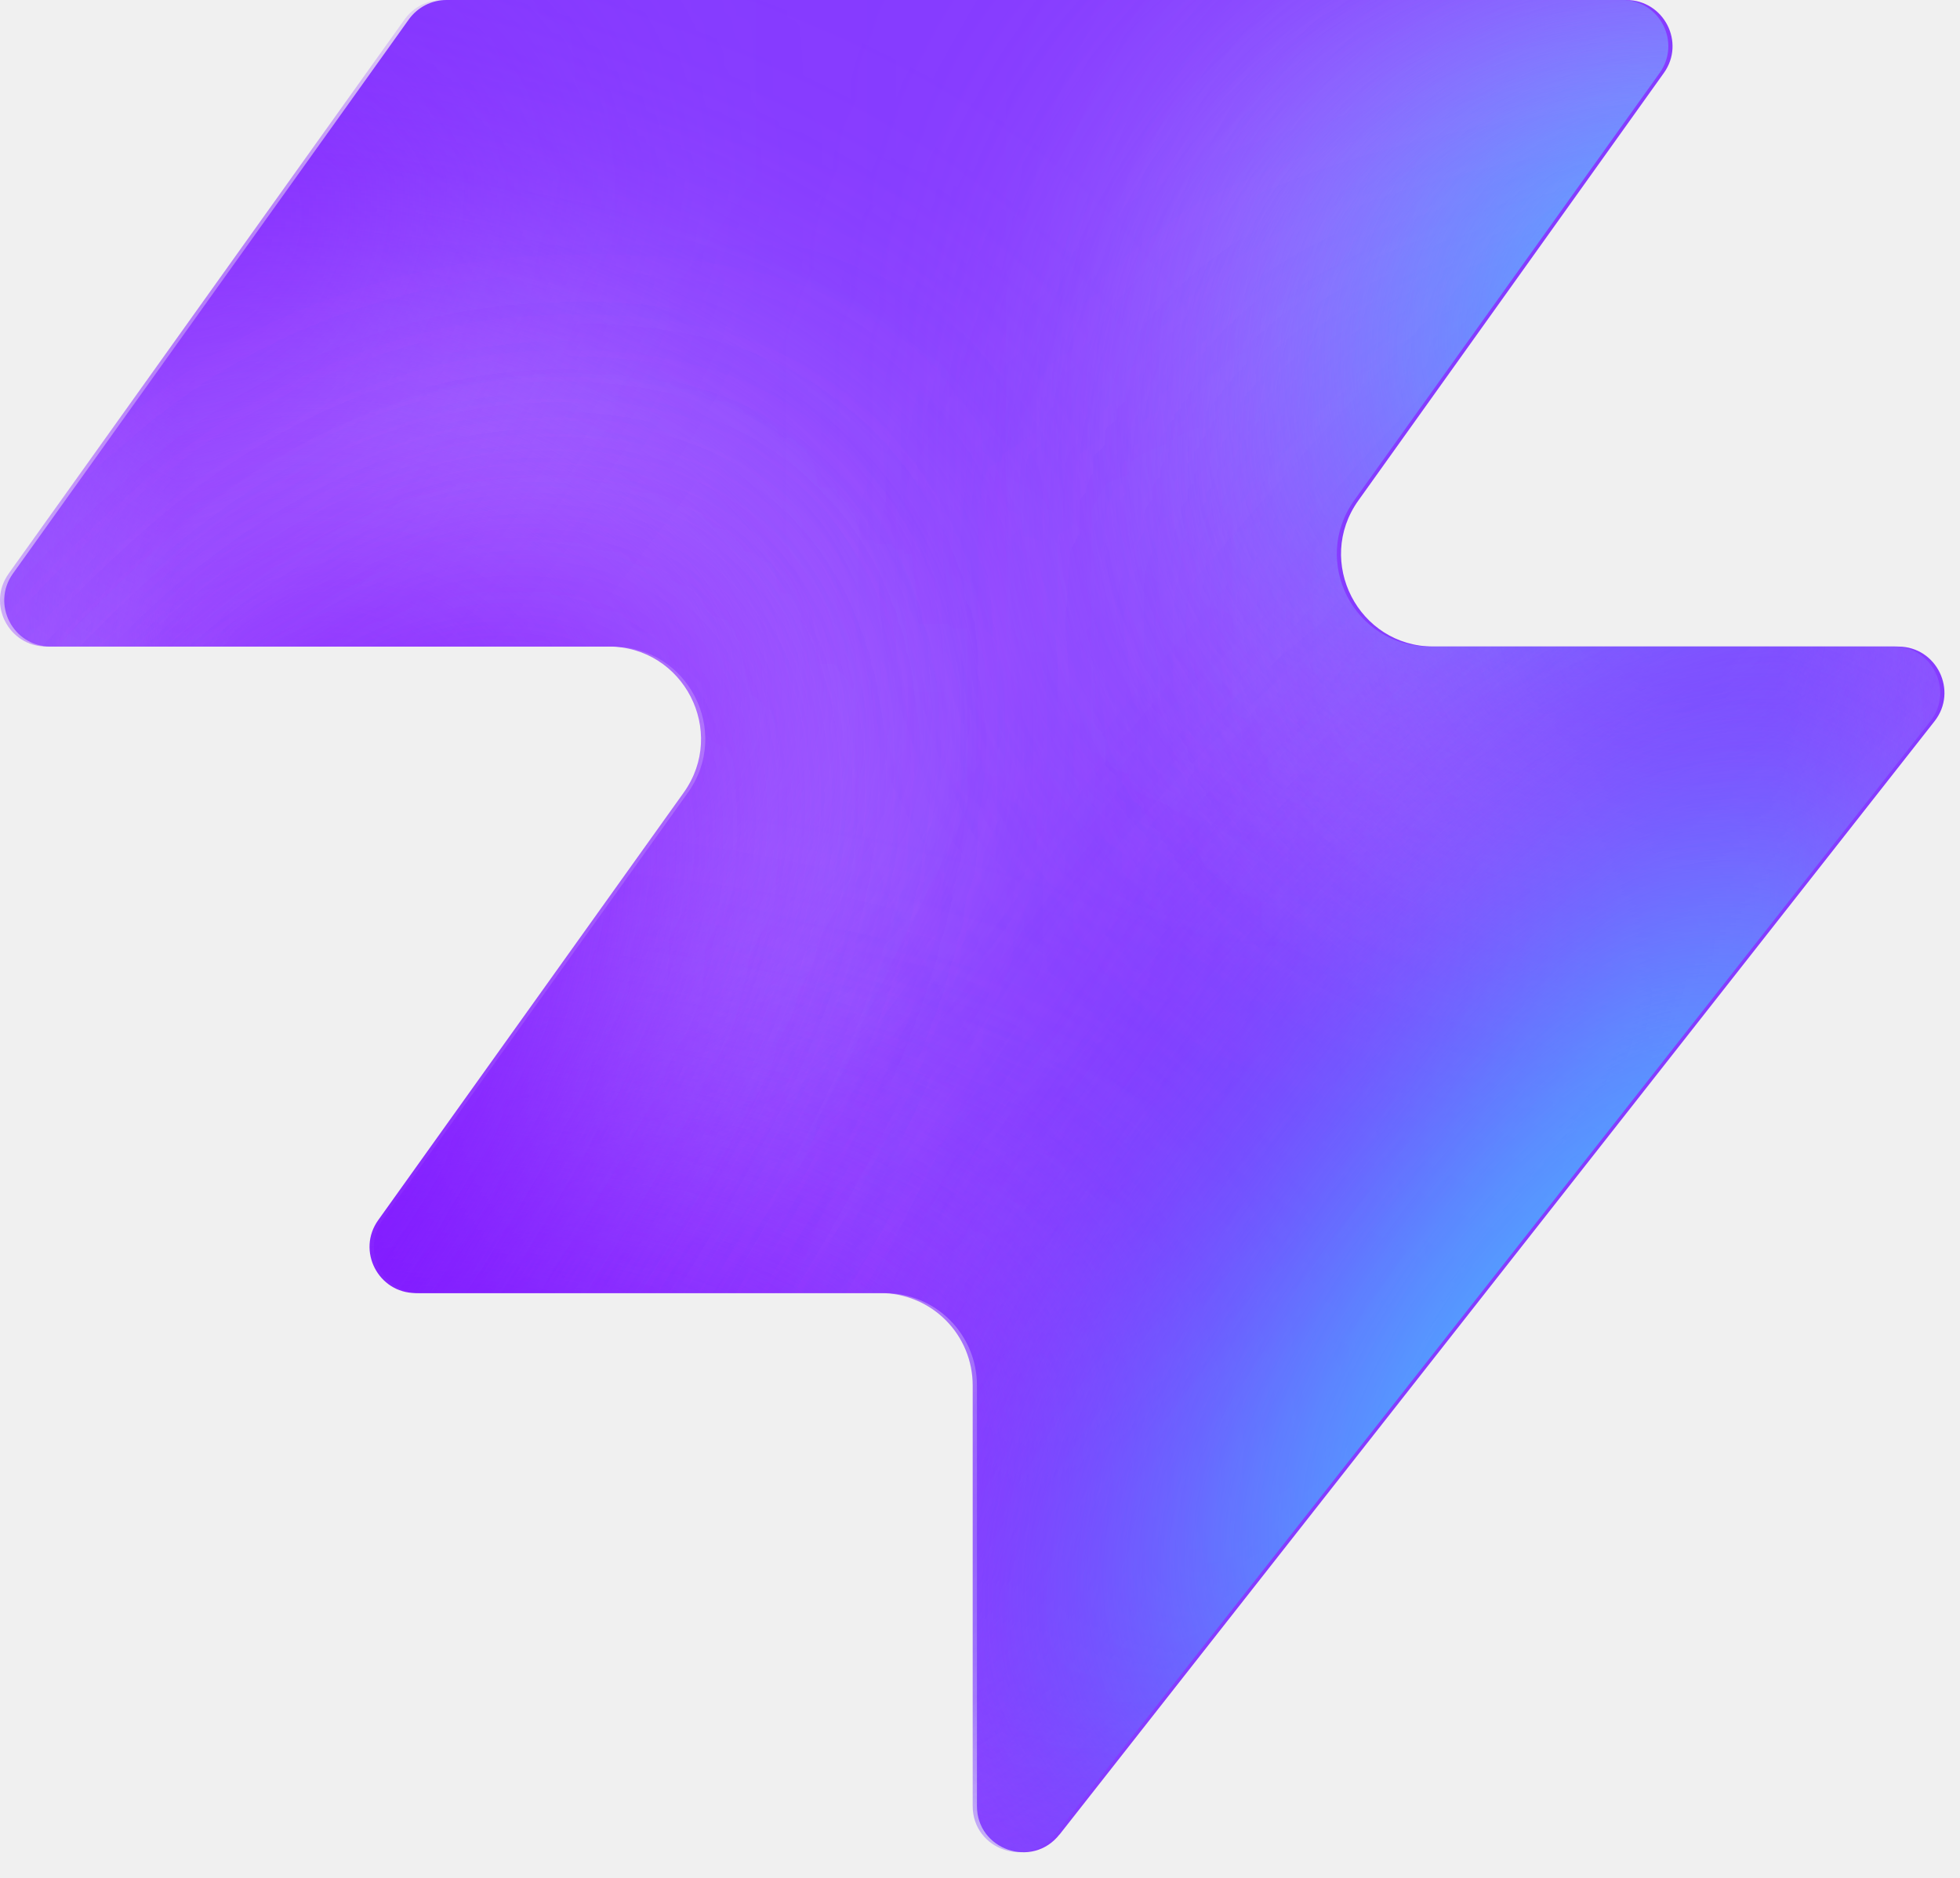
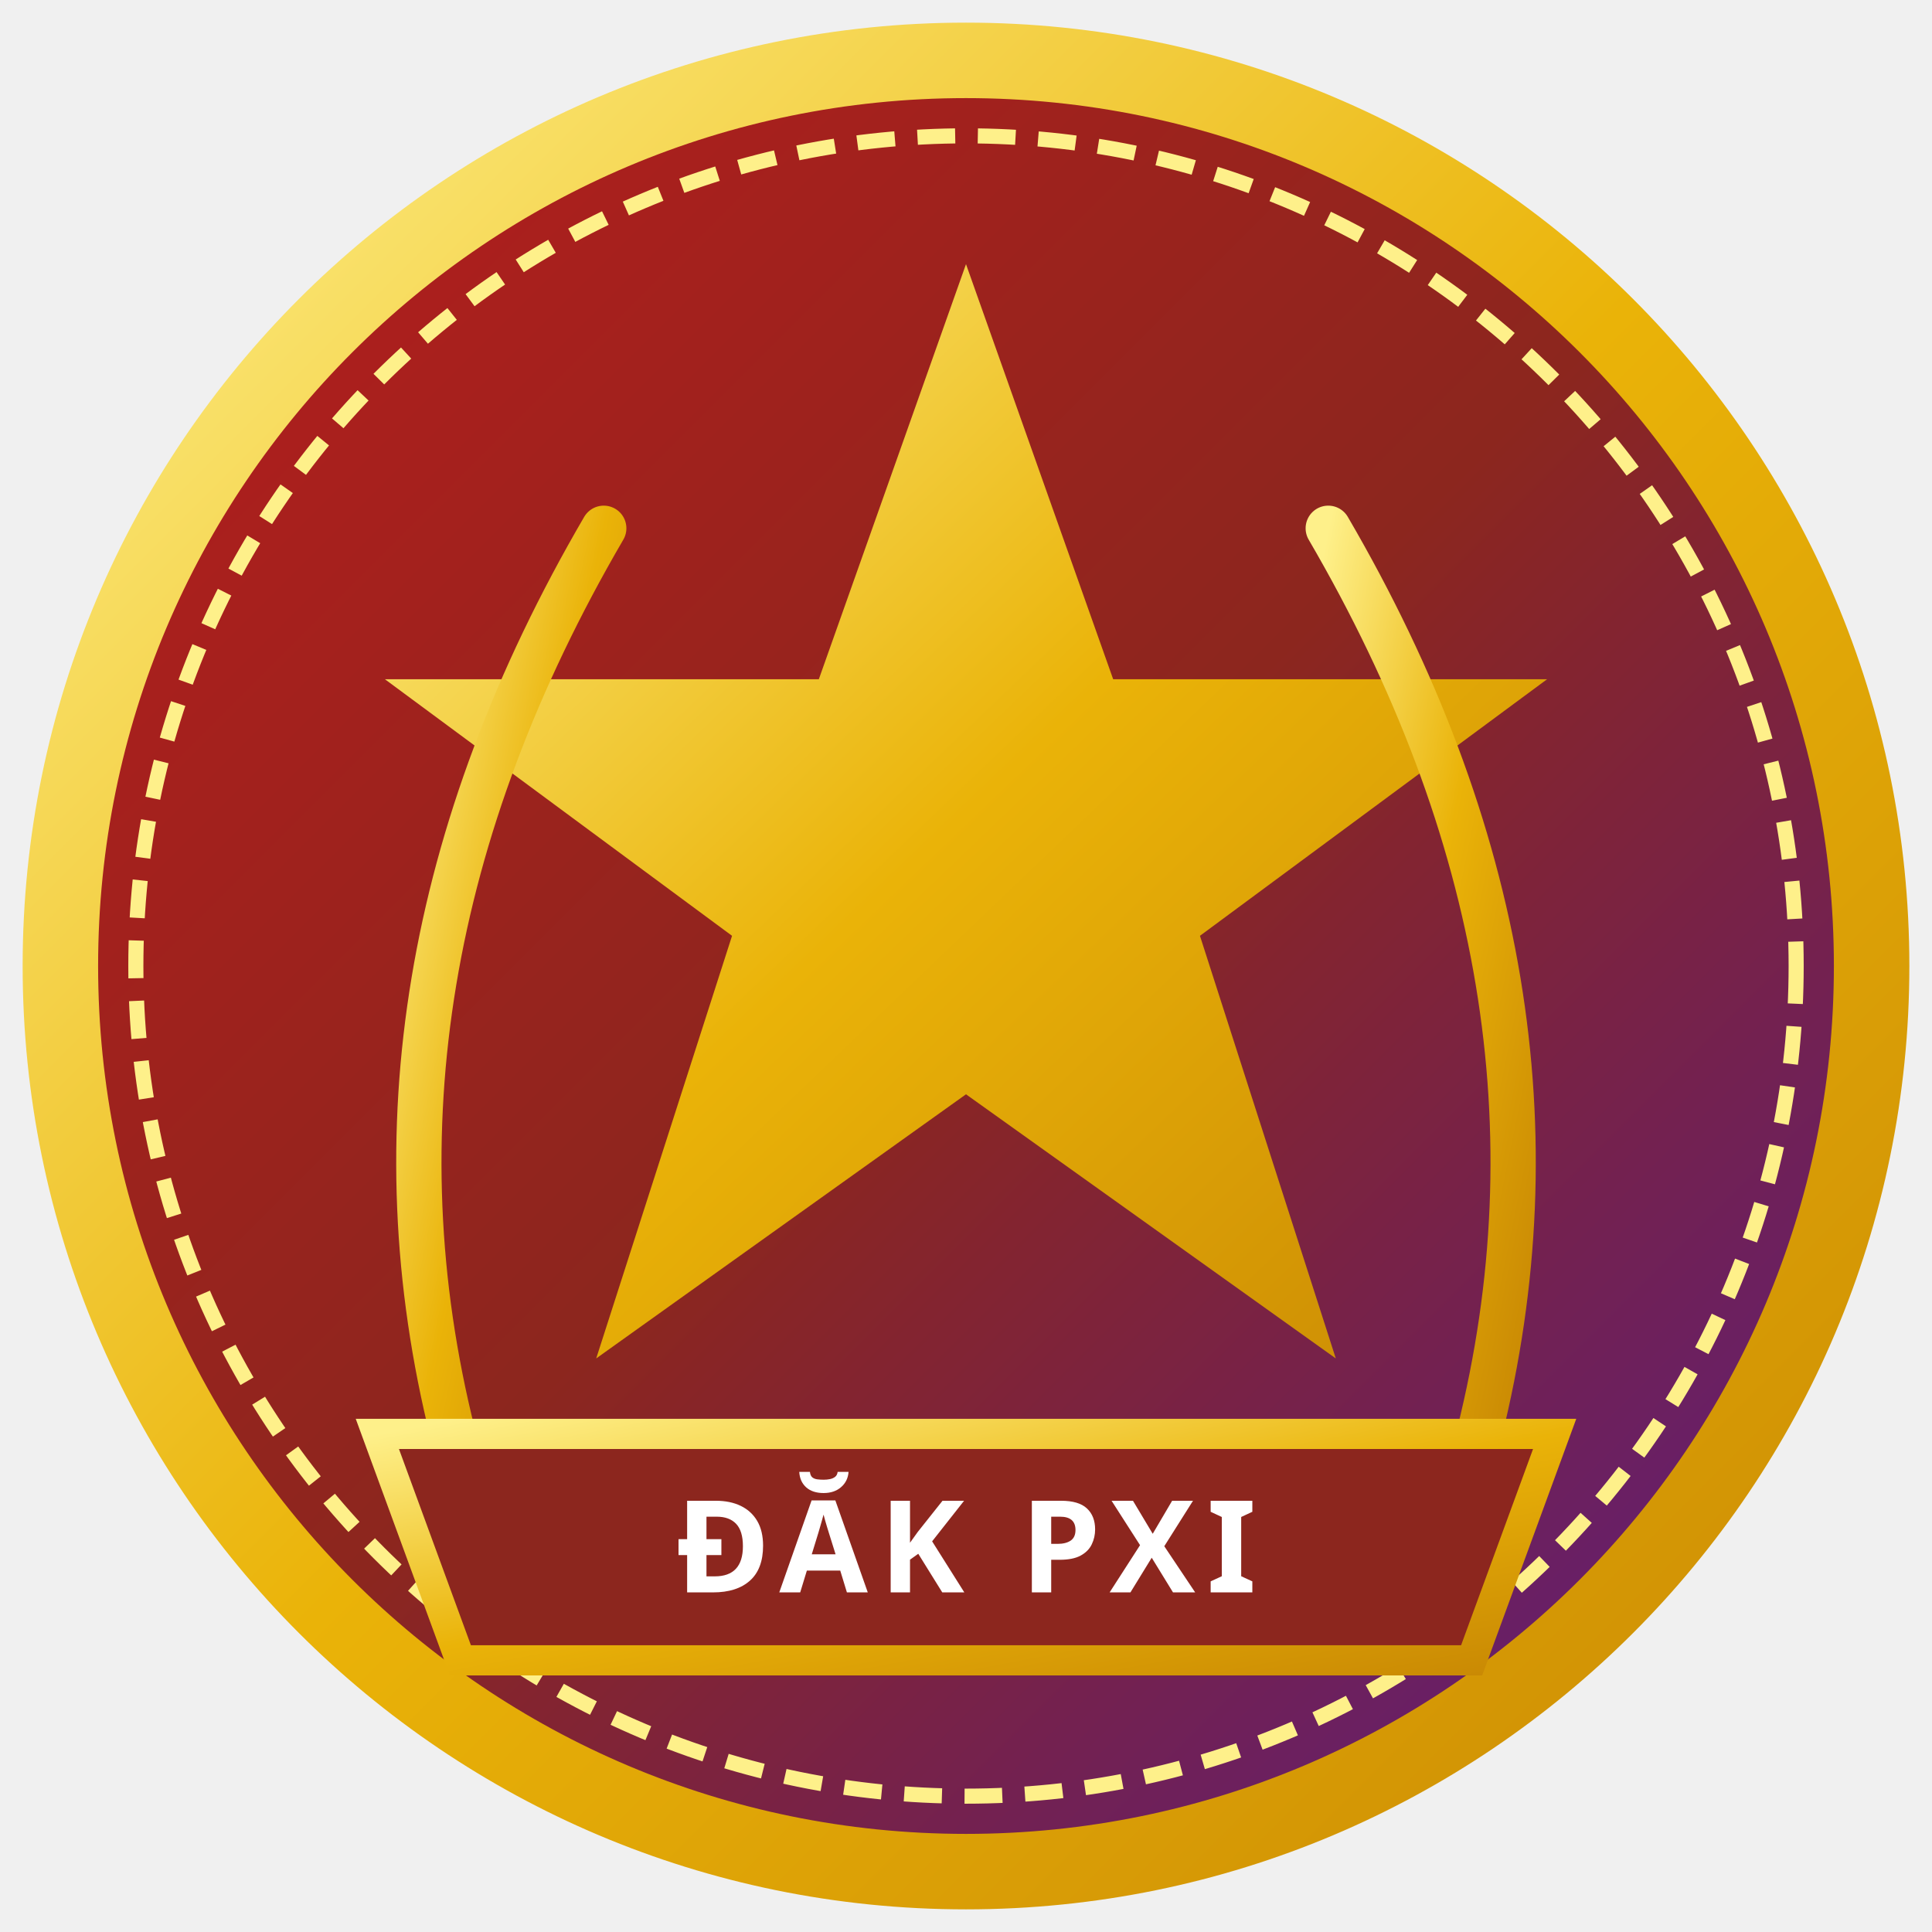
- <svg xmlns="http://www.w3.org/2000/svg" width="48" height="46" fill="none" viewBox="0 0 48 46">
-   <path fill="#863bff" d="M25.946 44.938c-.664.845-2.021.375-2.021-.698V33.937a2.26 2.26 0 0 0-2.262-2.262H10.287c-.92 0-1.456-1.04-.92-1.788l7.48-10.471c1.07-1.497 0-3.578-1.842-3.578H1.237c-.92 0-1.456-1.04-.92-1.788L10.013.474c.214-.297.556-.474.92-.474h28.894c.92 0 1.456 1.04.92 1.788l-7.48 10.471c-1.07 1.498 0 3.579 1.842 3.579h11.377c.943 0 1.473 1.088.89 1.83L25.947 44.94z" style="fill:#863bff;fill:color(display-p3 .525 .23 1);fill-opacity:1" />
-   <mask id="a" width="48" height="46" x="0" y="0" maskUnits="userSpaceOnUse" style="mask-type:alpha">
-     <path fill="#000" d="M25.842 44.938c-.664.844-2.021.375-2.021-.698V33.937a2.26 2.26 0 0 0-2.262-2.262H10.183c-.92 0-1.456-1.04-.92-1.788l7.48-10.471c1.07-1.498 0-3.579-1.842-3.579H1.133c-.92 0-1.456-1.04-.92-1.787L9.91.473c.214-.297.556-.474.92-.474h28.894c.92 0 1.456 1.04.92 1.788l-7.48 10.471c-1.07 1.498 0 3.578 1.842 3.578h11.377c.943 0 1.473 1.088.89 1.832L25.843 44.94z" style="fill:#000;fill-opacity:1" />
-   </mask>
-   <g mask="url(#a)">
-     <g filter="url(#b)">
-       <ellipse cx="5.508" cy="14.704" fill="#ede6ff" rx="5.508" ry="14.704" style="fill:#ede6ff;fill:color(display-p3 .927 .903 1);fill-opacity:1" transform="matrix(.00324 1 1 -.00324 -4.47 31.516)" />
-     </g>
-     <g filter="url(#c)">
-       <ellipse cx="10.399" cy="29.851" fill="#ede6ff" rx="10.399" ry="29.851" style="fill:#ede6ff;fill:color(display-p3 .927 .903 1);fill-opacity:1" transform="matrix(.00324 1 1 -.00324 -39.328 7.883)" />
-     </g>
-     <g filter="url(#d)">
-       <ellipse cx="5.508" cy="30.487" fill="#7e14ff" rx="5.508" ry="30.487" style="fill:#7e14ff;fill:color(display-p3 .492 .077 1);fill-opacity:1" transform="rotate(89.814 -25.913 -14.639)scale(1 -1)" />
-     </g>
-     <g filter="url(#e)">
-       <ellipse cx="5.508" cy="30.599" fill="#7e14ff" rx="5.508" ry="30.599" style="fill:#7e14ff;fill:color(display-p3 .492 .077 1);fill-opacity:1" transform="rotate(89.814 -32.644 -3.334)scale(1 -1)" />
-     </g>
-     <g filter="url(#f)">
-       <ellipse cx="5.508" cy="30.599" fill="#7e14ff" rx="5.508" ry="30.599" style="fill:#7e14ff;fill:color(display-p3 .492 .077 1);fill-opacity:1" transform="matrix(.00324 1 1 -.00324 -34.34 30.47)" />
-     </g>
-     <g filter="url(#g)">
-       <ellipse cx="14.072" cy="22.078" fill="#ede6ff" rx="14.072" ry="22.078" style="fill:#ede6ff;fill:color(display-p3 .927 .903 1);fill-opacity:1" transform="rotate(93.35 24.506 48.493)scale(-1 1)" />
-     </g>
-     <g filter="url(#h)">
-       <ellipse cx="3.47" cy="21.501" fill="#7e14ff" rx="3.47" ry="21.501" style="fill:#7e14ff;fill:color(display-p3 .492 .077 1);fill-opacity:1" transform="rotate(89.009 28.708 47.59)scale(-1 1)" />
-     </g>
-     <g filter="url(#i)">
-       <ellipse cx="3.47" cy="21.501" fill="#7e14ff" rx="3.47" ry="21.501" style="fill:#7e14ff;fill:color(display-p3 .492 .077 1);fill-opacity:1" transform="rotate(89.009 28.708 47.59)scale(-1 1)" />
-     </g>
-     <g filter="url(#j)">
-       <ellipse cx=".387" cy="8.972" fill="#7e14ff" rx="4.407" ry="29.108" style="fill:#7e14ff;fill:color(display-p3 .492 .077 1);fill-opacity:1" transform="rotate(39.51 .387 8.972)" />
-     </g>
-     <g filter="url(#k)">
-       <ellipse cx="47.523" cy="-6.092" fill="#7e14ff" rx="4.407" ry="29.108" style="fill:#7e14ff;fill:color(display-p3 .492 .077 1);fill-opacity:1" transform="rotate(37.892 47.523 -6.092)" />
-     </g>
-     <g filter="url(#l)">
-       <ellipse cx="41.412" cy="6.333" fill="#47bfff" rx="5.971" ry="9.665" style="fill:#47bfff;fill:color(display-p3 .28 .748 1);fill-opacity:1" transform="rotate(37.892 41.412 6.333)" />
-     </g>
-     <g filter="url(#m)">
-       <ellipse cx="-1.879" cy="38.332" fill="#7e14ff" rx="4.407" ry="29.108" style="fill:#7e14ff;fill:color(display-p3 .492 .077 1);fill-opacity:1" transform="rotate(37.892 -1.88 38.332)" />
-     </g>
-     <g filter="url(#n)">
-       <ellipse cx="-1.879" cy="38.332" fill="#7e14ff" rx="4.407" ry="29.108" style="fill:#7e14ff;fill:color(display-p3 .492 .077 1);fill-opacity:1" transform="rotate(37.892 -1.88 38.332)" />
-     </g>
-     <g filter="url(#o)">
-       <ellipse cx="35.651" cy="29.907" fill="#7e14ff" rx="4.407" ry="29.108" style="fill:#7e14ff;fill:color(display-p3 .492 .077 1);fill-opacity:1" transform="rotate(37.892 35.651 29.907)" />
-     </g>
-     <g filter="url(#p)">
-       <ellipse cx="38.418" cy="32.4" fill="#47bfff" rx="5.971" ry="15.297" style="fill:#47bfff;fill:color(display-p3 .28 .748 1);fill-opacity:1" transform="rotate(37.892 38.418 32.4)" />
-     </g>
-   </g>
+ <svg xmlns="http://www.w3.org/2000/svg" viewBox="0 0 512 512" width="512" height="512">
  <defs>
-     <filter id="b" width="60.045" height="41.654" x="-19.77" y="16.149" color-interpolation-filters="sRGB" filterUnits="userSpaceOnUse">
-       <feFlood flood-opacity="0" result="BackgroundImageFix" />
-       <feBlend in="SourceGraphic" in2="BackgroundImageFix" result="shape" />
-       <feGaussianBlur result="effect1_foregroundBlur_2002_17158" stdDeviation="7.659" />
-     </filter>
-     <filter id="c" width="90.34" height="51.437" x="-54.613" y="-7.533" color-interpolation-filters="sRGB" filterUnits="userSpaceOnUse">
-       <feFlood flood-opacity="0" result="BackgroundImageFix" />
-       <feBlend in="SourceGraphic" in2="BackgroundImageFix" result="shape" />
-       <feGaussianBlur result="effect1_foregroundBlur_2002_17158" stdDeviation="7.659" />
-     </filter>
-     <filter id="d" width="79.355" height="29.4" x="-49.64" y="2.03" color-interpolation-filters="sRGB" filterUnits="userSpaceOnUse">
-       <feFlood flood-opacity="0" result="BackgroundImageFix" />
-       <feBlend in="SourceGraphic" in2="BackgroundImageFix" result="shape" />
-       <feGaussianBlur result="effect1_foregroundBlur_2002_17158" stdDeviation="4.596" />
-     </filter>
-     <filter id="e" width="79.579" height="29.4" x="-45.045" y="20.029" color-interpolation-filters="sRGB" filterUnits="userSpaceOnUse">
-       <feFlood flood-opacity="0" result="BackgroundImageFix" />
-       <feBlend in="SourceGraphic" in2="BackgroundImageFix" result="shape" />
-       <feGaussianBlur result="effect1_foregroundBlur_2002_17158" stdDeviation="4.596" />
-     </filter>
-     <filter id="f" width="79.579" height="29.4" x="-43.513" y="21.178" color-interpolation-filters="sRGB" filterUnits="userSpaceOnUse">
-       <feFlood flood-opacity="0" result="BackgroundImageFix" />
-       <feBlend in="SourceGraphic" in2="BackgroundImageFix" result="shape" />
-       <feGaussianBlur result="effect1_foregroundBlur_2002_17158" stdDeviation="4.596" />
-     </filter>
-     <filter id="g" width="74.749" height="58.852" x="15.756" y="-17.901" color-interpolation-filters="sRGB" filterUnits="userSpaceOnUse">
-       <feFlood flood-opacity="0" result="BackgroundImageFix" />
-       <feBlend in="SourceGraphic" in2="BackgroundImageFix" result="shape" />
-       <feGaussianBlur result="effect1_foregroundBlur_2002_17158" stdDeviation="7.659" />
-     </filter>
-     <filter id="h" width="61.377" height="25.362" x="23.548" y="2.284" color-interpolation-filters="sRGB" filterUnits="userSpaceOnUse">
-       <feFlood flood-opacity="0" result="BackgroundImageFix" />
-       <feBlend in="SourceGraphic" in2="BackgroundImageFix" result="shape" />
-       <feGaussianBlur result="effect1_foregroundBlur_2002_17158" stdDeviation="4.596" />
-     </filter>
-     <filter id="i" width="61.377" height="25.362" x="23.548" y="2.284" color-interpolation-filters="sRGB" filterUnits="userSpaceOnUse">
-       <feFlood flood-opacity="0" result="BackgroundImageFix" />
-       <feBlend in="SourceGraphic" in2="BackgroundImageFix" result="shape" />
-       <feGaussianBlur result="effect1_foregroundBlur_2002_17158" stdDeviation="4.596" />
-     </filter>
-     <filter id="j" width="56.045" height="63.649" x="-27.636" y="-22.853" color-interpolation-filters="sRGB" filterUnits="userSpaceOnUse">
-       <feFlood flood-opacity="0" result="BackgroundImageFix" />
-       <feBlend in="SourceGraphic" in2="BackgroundImageFix" result="shape" />
-       <feGaussianBlur result="effect1_foregroundBlur_2002_17158" stdDeviation="4.596" />
-     </filter>
-     <filter id="k" width="54.814" height="64.646" x="20.116" y="-38.415" color-interpolation-filters="sRGB" filterUnits="userSpaceOnUse">
-       <feFlood flood-opacity="0" result="BackgroundImageFix" />
-       <feBlend in="SourceGraphic" in2="BackgroundImageFix" result="shape" />
-       <feGaussianBlur result="effect1_foregroundBlur_2002_17158" stdDeviation="4.596" />
-     </filter>
-     <filter id="l" width="33.541" height="35.313" x="24.641" y="-11.323" color-interpolation-filters="sRGB" filterUnits="userSpaceOnUse">
-       <feFlood flood-opacity="0" result="BackgroundImageFix" />
-       <feBlend in="SourceGraphic" in2="BackgroundImageFix" result="shape" />
-       <feGaussianBlur result="effect1_foregroundBlur_2002_17158" stdDeviation="4.596" />
-     </filter>
-     <filter id="m" width="54.814" height="64.646" x="-29.286" y="6.009" color-interpolation-filters="sRGB" filterUnits="userSpaceOnUse">
-       <feFlood flood-opacity="0" result="BackgroundImageFix" />
-       <feBlend in="SourceGraphic" in2="BackgroundImageFix" result="shape" />
-       <feGaussianBlur result="effect1_foregroundBlur_2002_17158" stdDeviation="4.596" />
-     </filter>
-     <filter id="n" width="54.814" height="64.646" x="-29.286" y="6.009" color-interpolation-filters="sRGB" filterUnits="userSpaceOnUse">
-       <feFlood flood-opacity="0" result="BackgroundImageFix" />
-       <feBlend in="SourceGraphic" in2="BackgroundImageFix" result="shape" />
-       <feGaussianBlur result="effect1_foregroundBlur_2002_17158" stdDeviation="4.596" />
-     </filter>
-     <filter id="o" width="54.814" height="64.646" x="8.244" y="-2.416" color-interpolation-filters="sRGB" filterUnits="userSpaceOnUse">
-       <feFlood flood-opacity="0" result="BackgroundImageFix" />
-       <feBlend in="SourceGraphic" in2="BackgroundImageFix" result="shape" />
-       <feGaussianBlur result="effect1_foregroundBlur_2002_17158" stdDeviation="4.596" />
-     </filter>
-     <filter id="p" width="39.409" height="43.623" x="18.713" y="10.588" color-interpolation-filters="sRGB" filterUnits="userSpaceOnUse">
-       <feFlood flood-opacity="0" result="BackgroundImageFix" />
-       <feBlend in="SourceGraphic" in2="BackgroundImageFix" result="shape" />
-       <feGaussianBlur result="effect1_foregroundBlur_2002_17158" stdDeviation="4.596" />
-     </filter>
+     <linearGradient id="bgGrad" x1="0%" y1="0%" x2="100%" y2="100%">
+       <stop offset="0%" stop-color="#b91c1c" />
+       <stop offset="50%" stop-color="#8c261e" />
+       <stop offset="100%" stop-color="#581c87" />
+     </linearGradient>
+     <linearGradient id="goldGrad" x1="0%" y1="0%" x2="100%" y2="100%">
+       <stop offset="0%" stop-color="#fef08a" />
+       <stop offset="50%" stop-color="#eab308" />
+       <stop offset="100%" stop-color="#ca8a04" />
+     </linearGradient>
  </defs>
+   <circle cx="256" cy="256" r="240" fill="url(#bgGrad)" stroke="url(#goldGrad)" stroke-width="20" />
+   <circle cx="256" cy="256" r="220" fill="none" stroke="#fef08a" stroke-width="4" stroke-dasharray="10 6" />
+   <polygon points="256,70 295,180 410,180 318,248 354,360 256,290 158,360 194,248 102,180 217,180" fill="url(#goldGrad)" />
+   <path d="M 120,380 Q 90,260 160,140" fill="none" stroke="url(#goldGrad)" stroke-width="12" stroke-linecap="round" />
+   <path d="M 392,380 Q 422,260 352,140" fill="none" stroke="url(#goldGrad)" stroke-width="12" stroke-linecap="round" />
+   <path d="M 100,380 L 412,380 L 390,440 L 122,440 Z" fill="#8c261e" stroke="url(#goldGrad)" stroke-width="8" />
+   <text x="256" y="422" font-family="sans-serif" font-weight="900" font-size="34" fill="#ffffff" text-anchor="middle" letter-spacing="3">ĐĂK PXI</text>
</svg>
